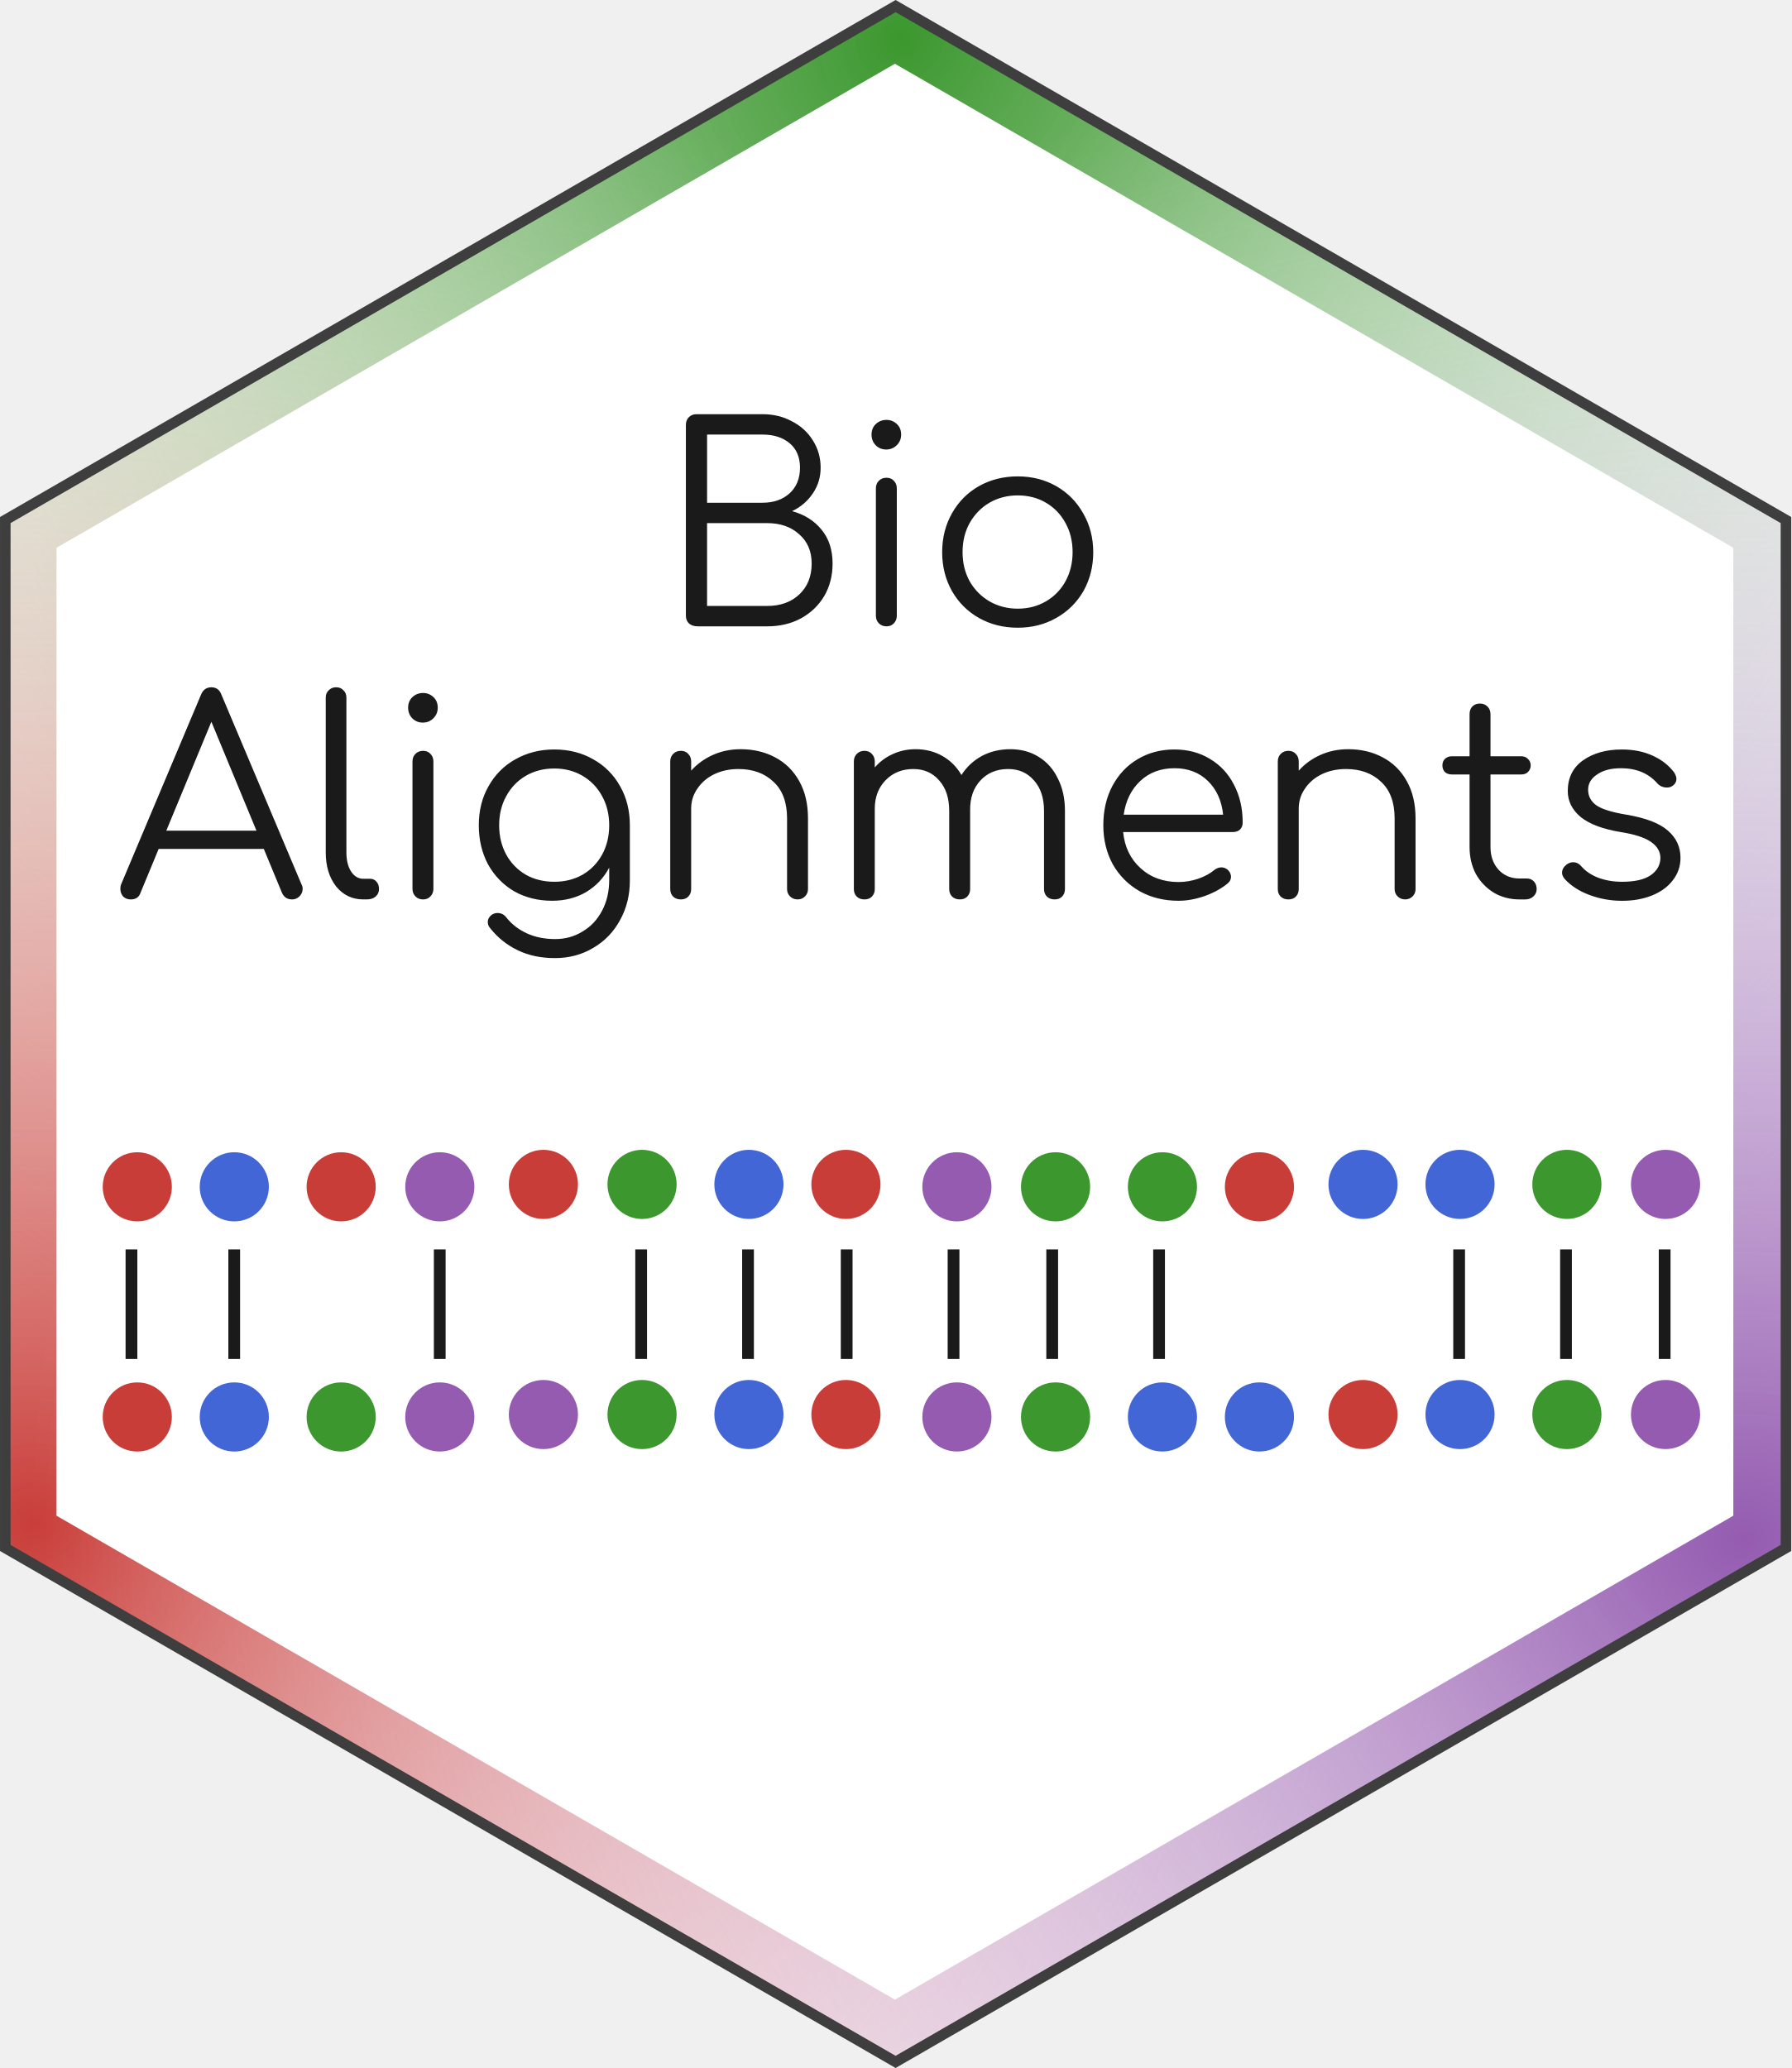
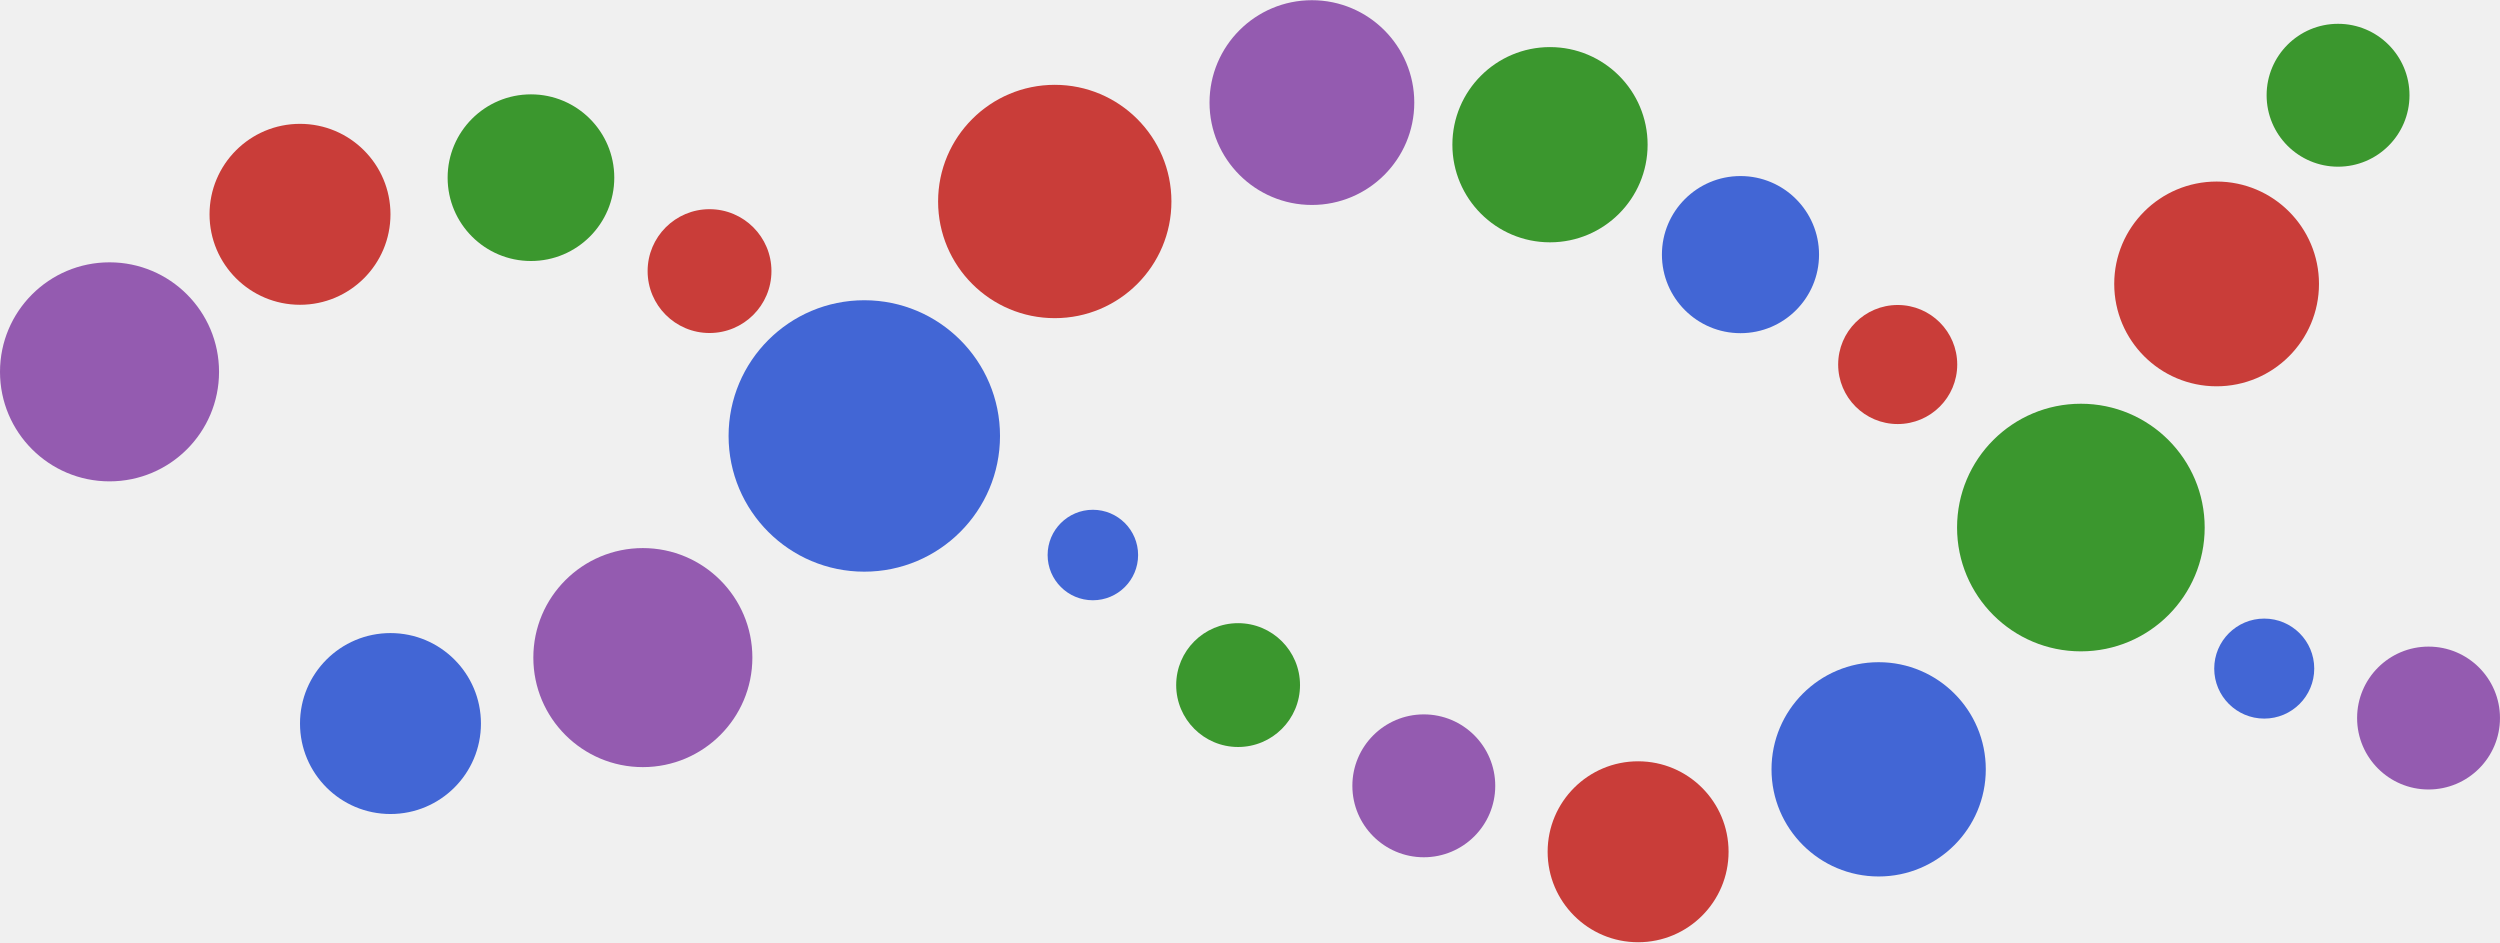
- <svg xmlns="http://www.w3.org/2000/svg" xmlns:xlink="http://www.w3.org/1999/xlink" viewBox="0 0 155.634 179.711">
-   <defs>
-     <linearGradient id="c">
-       <stop offset="0" stop-color="#c93d39" />
-       <stop offset="1" stop-color="#fff" stop-opacity="0" />
-     </linearGradient>
-     <linearGradient id="b">
-       <stop offset="0" stop-color="#3b972e" />
-       <stop offset="1" stop-color="#fff" stop-opacity="0" />
-     </linearGradient>
-     <linearGradient id="a">
-       <stop offset="0" stop-color="#945bb0" />
-       <stop offset="1" stop-color="#fff" stop-opacity="0" />
-     </linearGradient>
-     <radialGradient id="f" cx="414.023" cy="687.402" r="86.831" fx="414.023" fy="687.402" gradientTransform="matrix(.0142 -1.5297 1.71535 .01591 -1033.515 1628.763)" gradientUnits="userSpaceOnUse" xlink:href="#a" />
-     <radialGradient id="d" cx="499.35" cy="645.453" r="86.831" fx="499.35" fy="645.453" gradientTransform="matrix(-1.26566 1.227 -1.1253 -1.16075 1436.545 1012.485)" gradientUnits="userSpaceOnUse" xlink:href="#b" />
-     <radialGradient id="e" cx="580.789" cy="628.654" r="86.831" fx="580.789" fy="628.654" gradientTransform="matrix(1.72341 -.00186 .00163 1.51192 -998.8442 55.62915)" gradientUnits="userSpaceOnUse" xlink:href="#c" />
-   </defs>
-   <g transform="translate(2.4e-7 -872.6516)">
-     <path fill="#fff" d="M155.175 1007.17l-77.358 44.663-77.358-44.663 3.9e-7-89.326L77.817 873.181l77.358 44.663z" />
-     <text x="124.754" y="841.24" font-family="sans-serif" font-size="40" font-weight="400" letter-spacing="0" style="line-height:125%" word-spacing="0" />
-     <path fill="none" stroke="url(#d)" stroke-width="4.451" d="M152.829 1005.652l-75.073 43.343-75.073-43.343 4e-7-86.686 75.073-43.343 75.073 43.343z" />
-     <path fill="none" stroke="url(#e)" stroke-width="4.451" d="M152.829 1005.652l-75.073 43.343-75.073-43.343 4e-7-86.686 75.073-43.343 75.073 43.343z" />
-     <path fill="none" stroke="url(#f)" stroke-width="4.451" d="M152.829 1005.652l-75.073 43.343-75.073-43.343 4e-7-86.686 75.073-43.343 75.073 43.343z" />
-     <path fill="none" stroke="#3e3e3e" stroke-width=".917" d="M155.175 1007.17l-77.358 44.663-77.358-44.663 3.9e-7-89.326L77.817 873.181l77.358 44.663z" />
-     <path fill="none" stroke="#1a1a1a" stroke-width="1.021" d="M11.422 981.228v9.519" />
-     <path fill="#1a1a1a" d="M66.251 908.645q1.416 0 2.549.614 1.157.59 1.818 1.652.685 1.062.685 2.384 0 1.251-.685 2.242-.661.991-1.794 1.534 1.629.449 2.573 1.629.944 1.157.944 2.927 0 1.582-.732 2.833-.732 1.227-2.03 1.936-1.275.685-2.927.685h-6.019q-.472 0-.755-.236-.283-.26-.283-.685v-16.594q0-.401.26-.661.26-.26.661-.26h5.736zm0 7.695q1.44 0 2.337-.803.921-.826.921-2.242 0-1.369-.897-2.124t-2.361-.755h-4.815v5.925h4.815zm.401 8.97q1.723 0 2.785-.991 1.086-1.015 1.086-2.691 0-1.605-1.086-2.549-1.062-.968-2.785-.968h-5.217v7.2h5.217zM76.103 915.089q0-.401.26-.661.26-.26.661-.26.401 0 .637.26.26.26.26.661v11.071q0 .401-.26.661-.236.26-.637.26t-.661-.26q-.26-.26-.26-.661v-11.071zm.921-5.948q.519 0 .897.354.378.354.378.921 0 .543-.378.921t-.921.378q-.543 0-.921-.378-.354-.378-.354-.921 0-.567.378-.921.378-.354.921-.354zM88.426 914.05q1.865 0 3.352.85 1.487.85 2.337 2.361.873 1.511.873 3.376 0 1.865-.85 3.376-.85 1.487-2.361 2.337-1.487.85-3.352.85-1.865 0-3.376-.85-1.487-.85-2.337-2.337-.85-1.511-.85-3.376 0-1.865.85-3.376.85-1.511 2.337-2.361 1.511-.85 3.376-.85zm0 1.652q-1.345 0-2.455.637-1.086.637-1.723 1.77-.614 1.109-.614 2.526 0 1.393.614 2.526.637 1.109 1.723 1.747 1.109.637 2.455.637 1.369 0 2.455-.637 1.086-.637 1.7-1.747.614-1.133.614-2.526 0-1.416-.614-2.526-.614-1.133-1.7-1.77-1.086-.637-2.455-.637zM26.202 949.514q.094.165.094.378 0 .378-.283.661-.26.26-.637.26-.614 0-.873-.567l-1.582-3.824h-9.135l-1.582 3.824q-.189.567-.85.567-.401 0-.661-.26-.236-.283-.236-.661 0-.236.071-.401l6.94-16.476q.26-.637.897-.637t.873.637l6.963 16.5zm-3.918-4.674l-3.918-9.466-3.918 9.466h7.837zM28.304 933.273q0-.401.26-.637.26-.26.637-.26.401 0 .637.26.26.236.26.637v13.455q0 1.015.401 1.652.425.637 1.062.637h.59q.354 0 .567.26.212.236.212.637 0 .401-.307.661-.283.236-.755.236h-.307q-1.44 0-2.361-1.133-.897-1.157-.897-2.951v-13.455zM35.839 938.821q0-.401.26-.661.26-.26.661-.26.401 0 .637.26.26.26.26.661v11.071q0 .401-.26.661-.236.26-.637.26t-.661-.26q-.26-.26-.26-.661v-11.071zm.921-5.948q.519 0 .897.354.378.354.378.921 0 .543-.378.921t-.921.378q-.543 0-.921-.378-.354-.378-.354-.921 0-.567.378-.921.378-.354.921-.354zM48.163 937.782q1.888 0 3.376.85 1.487.826 2.337 2.337.85 1.487.85 3.399v4.815q0 1.888-.85 3.423-.826 1.534-2.313 2.408-1.487.897-3.352.897-1.818 0-3.234-.685-1.416-.685-2.384-1.912-.212-.236-.212-.543 0-.354.33-.614.236-.165.519-.165.212 0 .425.094.212.118.33.283.708.897 1.794 1.393 1.086.496 2.455.496 1.322 0 2.384-.661 1.086-.637 1.7-1.818.614-1.157.614-2.667v-1.062q-.708 1.345-2.006 2.124-1.298.755-2.951.755-1.841 0-3.305-.826-1.44-.85-2.266-2.337-.803-1.511-.803-3.399 0-1.912.85-3.399.85-1.511 2.337-2.337 1.511-.85 3.376-.85zm0 11.496q1.369 0 2.455-.614 1.086-.637 1.7-1.747.614-1.133.614-2.549t-.614-2.526q-.614-1.133-1.7-1.77-1.086-.637-2.455-.637-1.393 0-2.479.637-1.086.637-1.7 1.77-.614 1.109-.614 2.526t.614 2.549q.614 1.109 1.7 1.747 1.086.614 2.479.614zM64.35 937.758q1.676 0 2.998.708 1.345.708 2.101 2.077.755 1.345.755 3.234v6.137q0 .378-.26.637-.26.26-.637.26-.401 0-.661-.26-.26-.26-.26-.637v-6.137q0-2.101-1.18-3.187-1.157-1.109-3.045-1.109-1.157 0-2.101.449-.921.448-1.464 1.251-.543.779-.543 1.747v6.987q0 .401-.26.661-.236.236-.637.236-.401 0-.661-.236-.26-.26-.26-.661v-11.094q0-.401.26-.661.26-.26.661-.26.401 0 .637.26.26.26.26.661v.803q.779-.873 1.888-1.369 1.109-.496 2.408-.496zM87.785 937.758q1.393 0 2.455.661 1.086.661 1.676 1.888.614 1.204.614 2.809v6.798q0 .401-.26.661-.236.236-.637.236t-.661-.236q-.26-.26-.26-.661v-6.798q0-1.676-.873-2.644-.85-.991-2.242-.991-1.487 0-2.408.991-.921.991-.897 2.597v6.845q0 .401-.26.661-.236.236-.637.236t-.661-.236q-.26-.26-.26-.661v-6.798q0-1.676-.873-2.644-.85-.991-2.242-.991-1.464 0-2.408.968-.944.968-.944 2.479v6.987q0 .401-.26.661-.236.236-.637.236t-.661-.236q-.26-.26-.26-.661V938.821q0-.401.26-.661.26-.26.661-.26.401 0 .637.26.26.26.26.661v.519q.661-.755 1.558-1.157.921-.425 1.983-.425 1.298 0 2.337.59 1.039.59 1.652 1.652.685-1.062 1.77-1.652 1.109-.59 2.479-.59zM102.049 937.782q1.747 0 3.092.826 1.345.803 2.077 2.242.755 1.44.755 3.281 0 .378-.236.614-.236.212-.614.212h-9.536q.189 1.936 1.511 3.139 1.322 1.204 3.305 1.204.85 0 1.7-.283.873-.307 1.393-.755.307-.236.637-.236.26 0 .519.189.307.283.307.637 0 .307-.26.543-.779.661-1.983 1.109-1.204.425-2.313.425-1.888 0-3.376-.826-1.487-.85-2.337-2.337-.826-1.511-.826-3.399 0-1.912.779-3.399.803-1.511 2.195-2.337 1.416-.85 3.21-.85zm0 1.629q-1.794 0-2.974 1.109-1.18 1.109-1.44 2.927h8.639q-.189-1.818-1.322-2.927-1.133-1.109-2.903-1.109zM117.139 937.758q1.676 0 2.998.708 1.345.708 2.101 2.077.755 1.345.755 3.234v6.137q0 .378-.26.637-.26.26-.637.26-.401 0-.661-.26-.26-.26-.26-.637v-6.137q0-2.101-1.18-3.187-1.157-1.109-3.045-1.109-1.157 0-2.101.449-.921.448-1.464 1.251-.543.779-.543 1.747v6.987q0 .401-.26.661-.236.236-.637.236-.401 0-.661-.236-.26-.26-.26-.661v-11.094q0-.401.26-.661.26-.26.661-.26.401 0 .637.26.26.26.26.661v.803q.779-.873 1.888-1.369 1.109-.496 2.408-.496zM132.666 948.994q.378 0 .614.26.236.26.236.661 0 .378-.283.637-.283.26-.708.26h-.496q-1.251 0-2.242-.59-.991-.614-1.558-1.629-.543-1.039-.543-2.337v-6.303h-1.534q-.378 0-.614-.212-.212-.236-.212-.567 0-.354.212-.567.236-.236.614-.236h1.534v-3.659q0-.401.236-.661.26-.26.661-.26.401 0 .661.26.26.26.26.661v3.659h2.667q.378 0 .59.236.236.212.236.567 0 .33-.236.567-.212.212-.59.212h-2.667v6.303q0 1.204.708 1.983.708.755 1.818.755h.637zM140.89 937.782q1.558 0 2.715.543 1.157.519 1.865 1.464.189.307.189.543 0 .401-.378.637-.165.118-.449.118-.496 0-.826-.354-1.157-1.322-3.163-1.322-1.298 0-2.077.543-.779.519-.779 1.322 0 .85.732 1.369.732.496 2.597.803 2.526.425 3.612 1.393 1.086.944 1.086 2.361 0 1.086-.661 1.936-.637.85-1.794 1.322-1.157.472-2.62.472-1.464 0-2.809-.496-1.345-.496-2.172-1.393-.236-.283-.236-.543 0-.401.378-.708.283-.212.59-.212.401 0 .685.33.567.661 1.487 1.015.944.354 2.077.354 1.652 0 2.479-.567.826-.567.85-1.487 0-.85-.826-1.416-.826-.567-2.62-.85-2.313-.378-3.47-1.298-1.133-.944-1.133-2.266 0-1.723 1.322-2.667 1.345-.944 3.352-.944z" font-family="Comfortaa" font-weight="400" letter-spacing="0" style="line-height:125%;-inkscape-font-specification:'Comfortaa, Normal';text-align:start" word-spacing="0" />
-     <circle cx="11.929" cy="975.787" r="3.004" fill="#c93d39" />
-     <circle cx="20.357" cy="975.787" r="3.004" fill="#4266d5" />
-     <circle cx="29.643" cy="975.787" r="3.004" fill="#c93d39" />
-     <circle cx="38.214" cy="975.787" r="3.004" fill="#945bb0" />
-     <circle cx="-73.5" cy="975.576" r="3.004" fill="#c93d39" transform="scale(-1 1)" />
-     <circle cx="-65.071" cy="975.576" r="3.004" fill="#4266d5" transform="scale(-1 1)" />
-     <circle cx="-55.786" cy="975.576" r="3.004" fill="#3b972e" transform="scale(-1 1)" />
-     <circle cx="-47.214" cy="975.576" r="3.004" fill="#c93d39" transform="scale(-1 1)" />
-     <circle cx="-109.429" cy="975.787" r="3.004" fill="#c93d39" transform="scale(-1 1)" />
-     <circle cx="-101" cy="975.787" r="3.004" fill="#3b972e" transform="scale(-1 1)" />
-     <circle cx="-91.714" cy="975.787" r="3.004" fill="#3b972e" transform="scale(-1 1)" />
-     <circle cx="-83.143" cy="975.787" r="3.004" fill="#945bb0" transform="scale(-1 1)" />
-     <circle cx="118.429" cy="975.576" r="3.004" fill="#4266d5" />
-     <circle cx="126.857" cy="975.576" r="3.004" fill="#4266d5" />
-     <circle cx="136.143" cy="975.576" r="3.004" fill="#3b972e" />
-     <circle cx="144.714" cy="975.576" r="3.004" fill="#945bb0" />
-     <circle cx="11.928" cy="995.787" r="3.004" fill="#c93d39" />
-     <circle cx="20.357" cy="995.787" r="3.004" fill="#4266d5" />
-     <circle cx="29.643" cy="995.787" r="3.004" fill="#3b972e" />
-     <circle cx="38.214" cy="995.787" r="3.004" fill="#945bb0" />
-     <circle cx="-73.5" cy="995.576" r="3.004" fill="#c93d39" transform="scale(-1 1)" />
-     <circle cx="-65.071" cy="995.576" r="3.004" fill="#4266d5" transform="scale(-1 1)" />
-     <circle cx="-55.785" cy="995.576" r="3.004" fill="#3b972e" transform="scale(-1 1)" />
-     <circle cx="-47.214" cy="995.576" r="3.004" fill="#945bb0" transform="scale(-1 1)" />
-     <circle cx="-109.428" cy="995.786" r="3.004" fill="#4266d5" transform="scale(-1 1)" />
-     <circle cx="-101" cy="995.786" r="3.004" fill="#4266d5" transform="scale(-1 1)" />
-     <circle cx="-91.714" cy="995.786" r="3.004" fill="#3b972e" transform="scale(-1 1)" />
-     <circle cx="-83.143" cy="995.786" r="3.004" fill="#945bb0" transform="scale(-1 1)" />
-     <circle cx="118.428" cy="995.576" r="3.004" fill="#c93d39" />
-     <circle cx="126.857" cy="995.576" r="3.004" fill="#4266d5" />
-     <circle cx="136.143" cy="995.576" r="3.004" fill="#3b972e" />
-     <circle cx="144.714" cy="995.576" r="3.004" fill="#945bb0" />
-     <path fill="none" stroke="#1a1a1a" stroke-width="1.021" d="M20.351 981.228v9.519M38.208 981.228v9.519M55.708 981.228v9.519M64.994 981.228v9.519M73.565 981.228v9.519M82.851 981.228v9.519M91.422 981.228v9.519M100.708 981.228v9.519M126.779 981.228v9.519M136.065 981.228v9.519M144.637 981.228v9.519" />
+ <svg xmlns="http://www.w3.org/2000/svg" viewBox="0 0 136.481 51.473">
+   <g id="bubble-helix">
+     <circle cx="5.979" cy="20.3" r="5.979" fill="#945bb0" />
+     <circle cx="21.317" cy="39.5" r="4.939" fill="#4266d5" />
+     <circle cx="16.378" cy="11.7" r="4.939" fill="#c93d39" />
+     <circle cx="35.095" cy="35.9" r="5.979" fill="#945bb0" />
+     <circle cx="47.184" cy="23.8" r="7.409" fill="#4266d5" />
+     <circle cx="28.986" cy="9.7" r="4.549" fill="#3b972e" />
+     <circle cx="89.428" cy="46.5" r="4.939" fill="#c93d39" />
+     <circle cx="71.62" cy="5.6" r="5.589" fill="#945bb0" />
+     <circle cx="121.01" cy="15.5" r="5.589" fill="#c93d39" />
+     <circle cx="59.662" cy="30.3" r="2.47" fill="#4266d5" />
+     <circle cx="103.6" cy="19.9" r="3.25" fill="#c93d39" />
+     <circle cx="123.61" cy="36.5" r="2.73" fill="#4266d5" />
+     <circle cx="127.64" cy="5.2" r="3.9" fill="#3b972e" />
+     <circle cx="132.58" cy="39.2" r="3.9" fill="#945bb0" />
+     <circle cx="67.591" cy="37.4" r="3.38" fill="#3b972e" />
+     <circle cx="95.017" cy="13.9" r="4.289" fill="#4266d5" />
+     <circle cx="77.729" cy="42.9" r="3.9" fill="#945bb0" />
+     <circle cx="102.56" cy="42.0" r="5.849" fill="#4266d5" />
+     <circle cx="113.6" cy="28.8" r="6.759" fill="#3b972e" />
+     <circle cx="57.582" cy="11.0" r="6.369" fill="#c93d39" />
+     <circle cx="38.735" cy="14.8" r="3.38" fill="#c93d39" />
+     <circle cx="84.618" cy="7.9" r="5.329" fill="#3b972e" />
  </g>
</svg>
